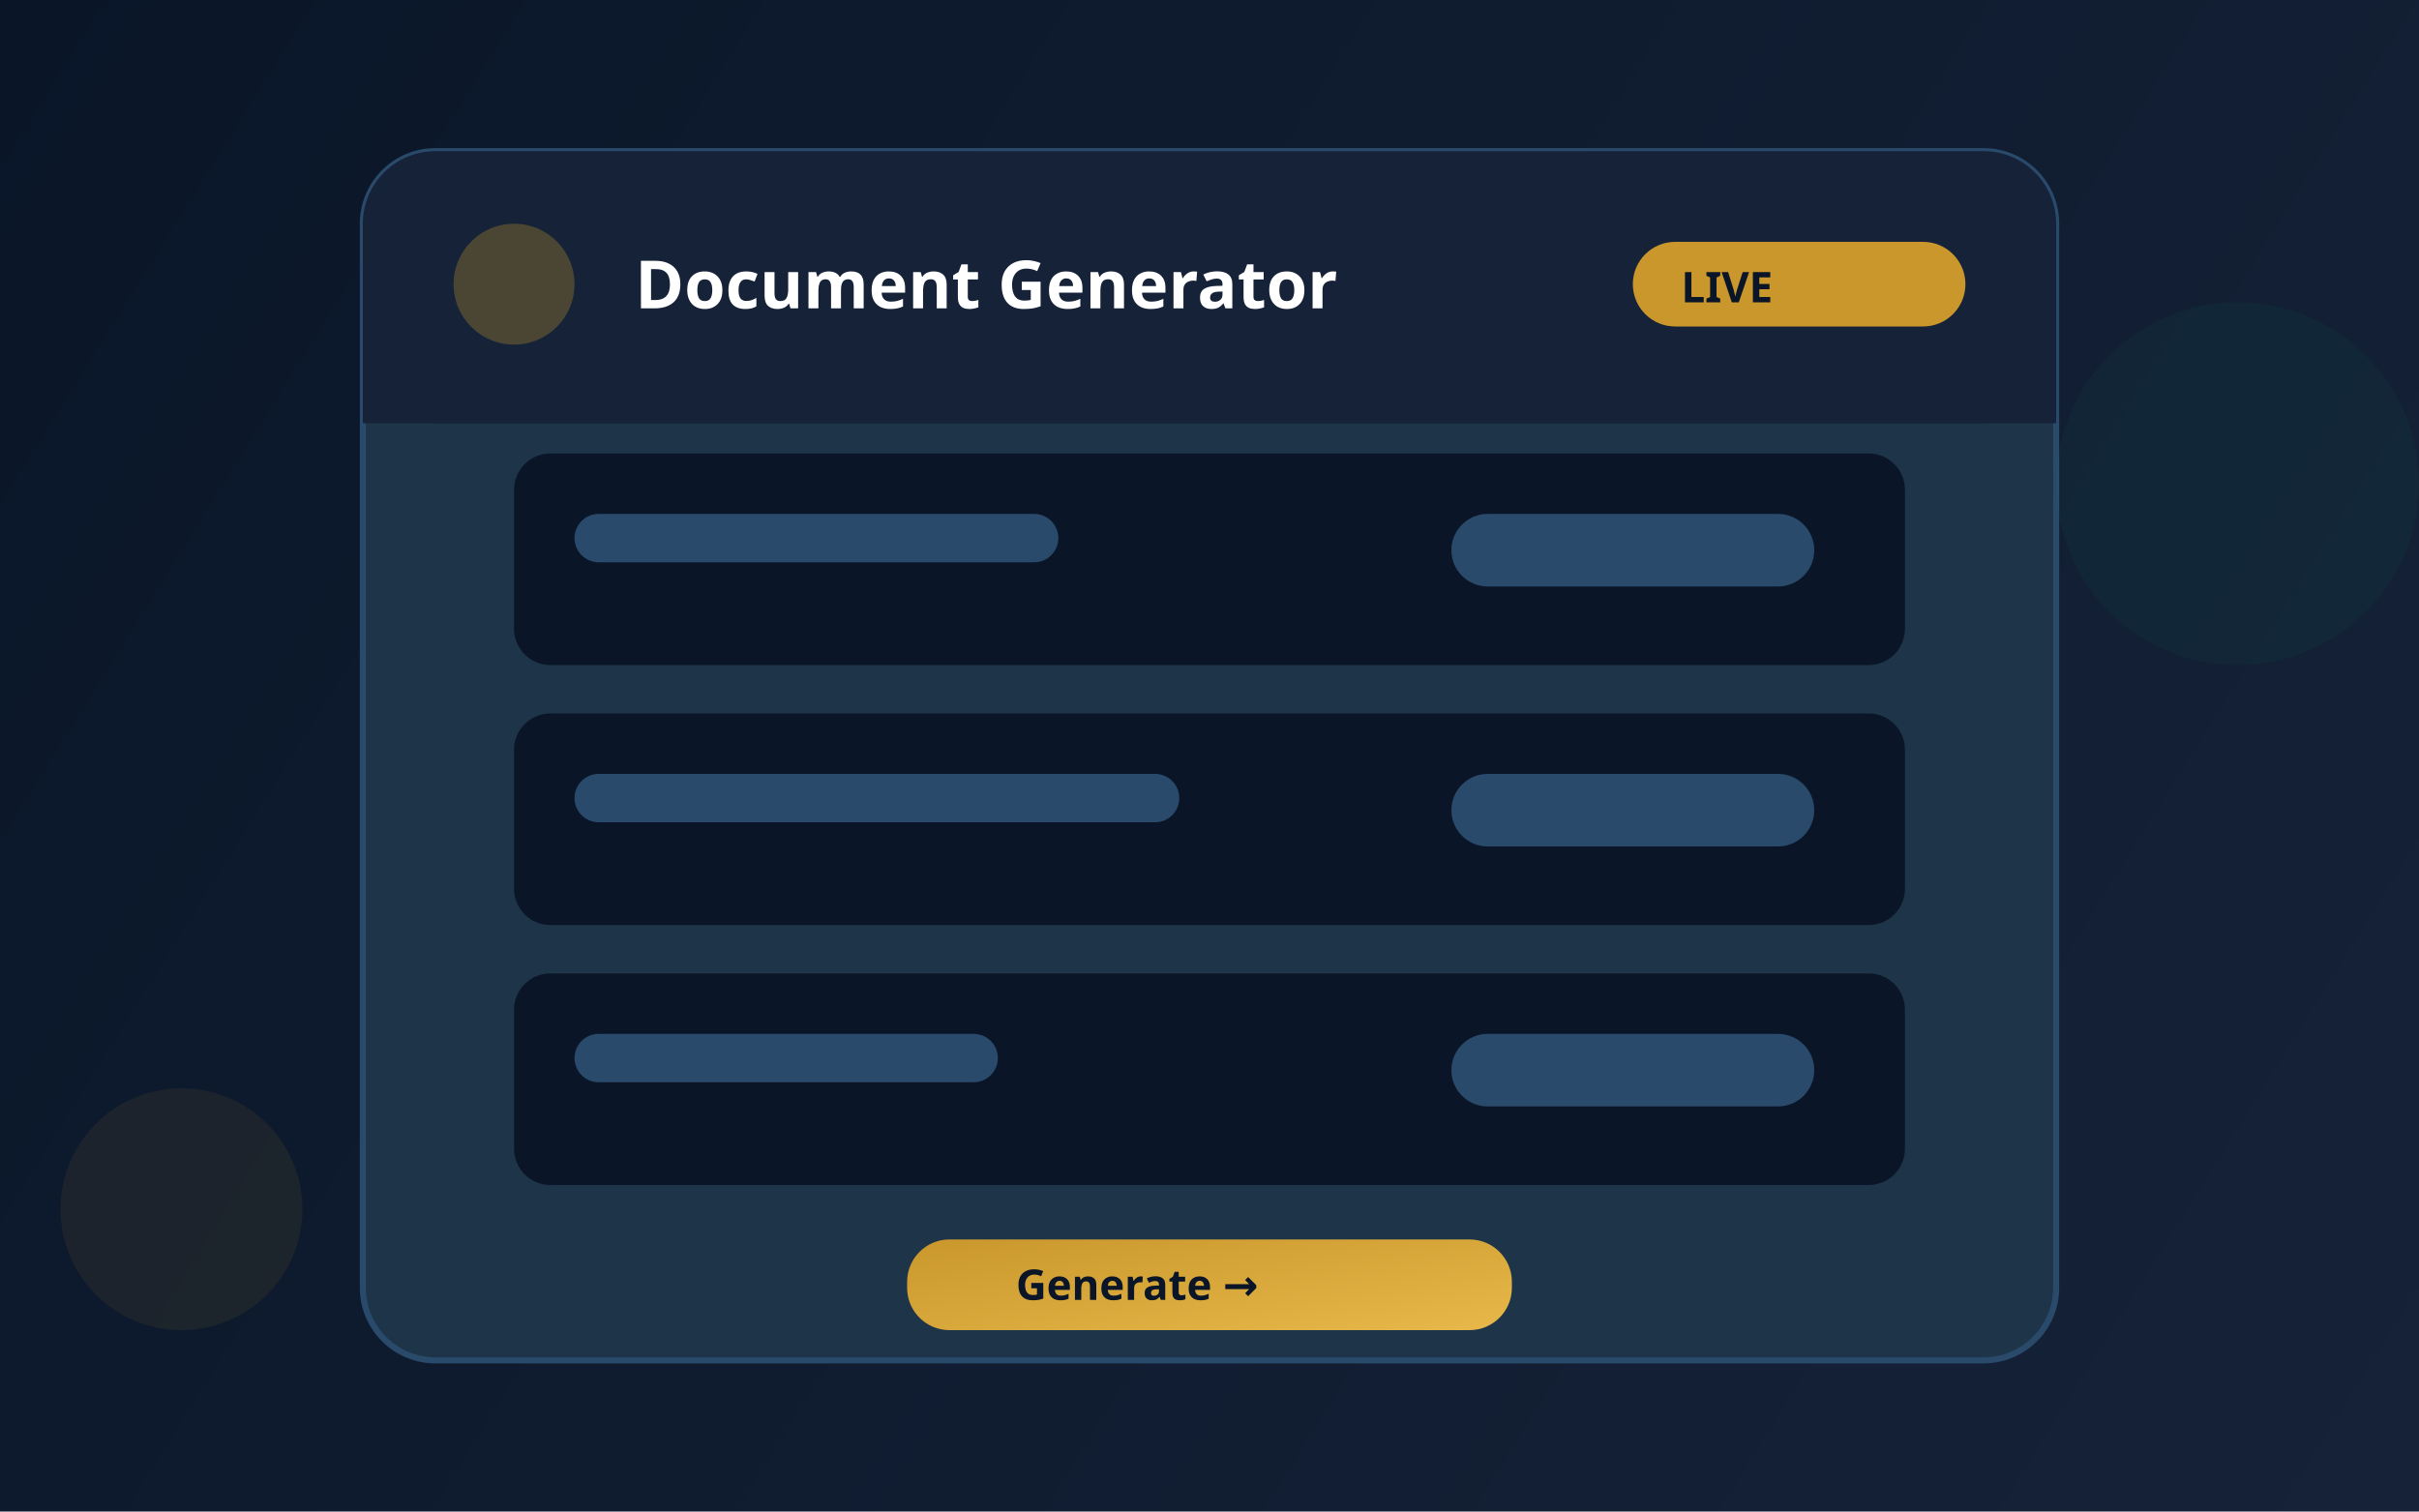
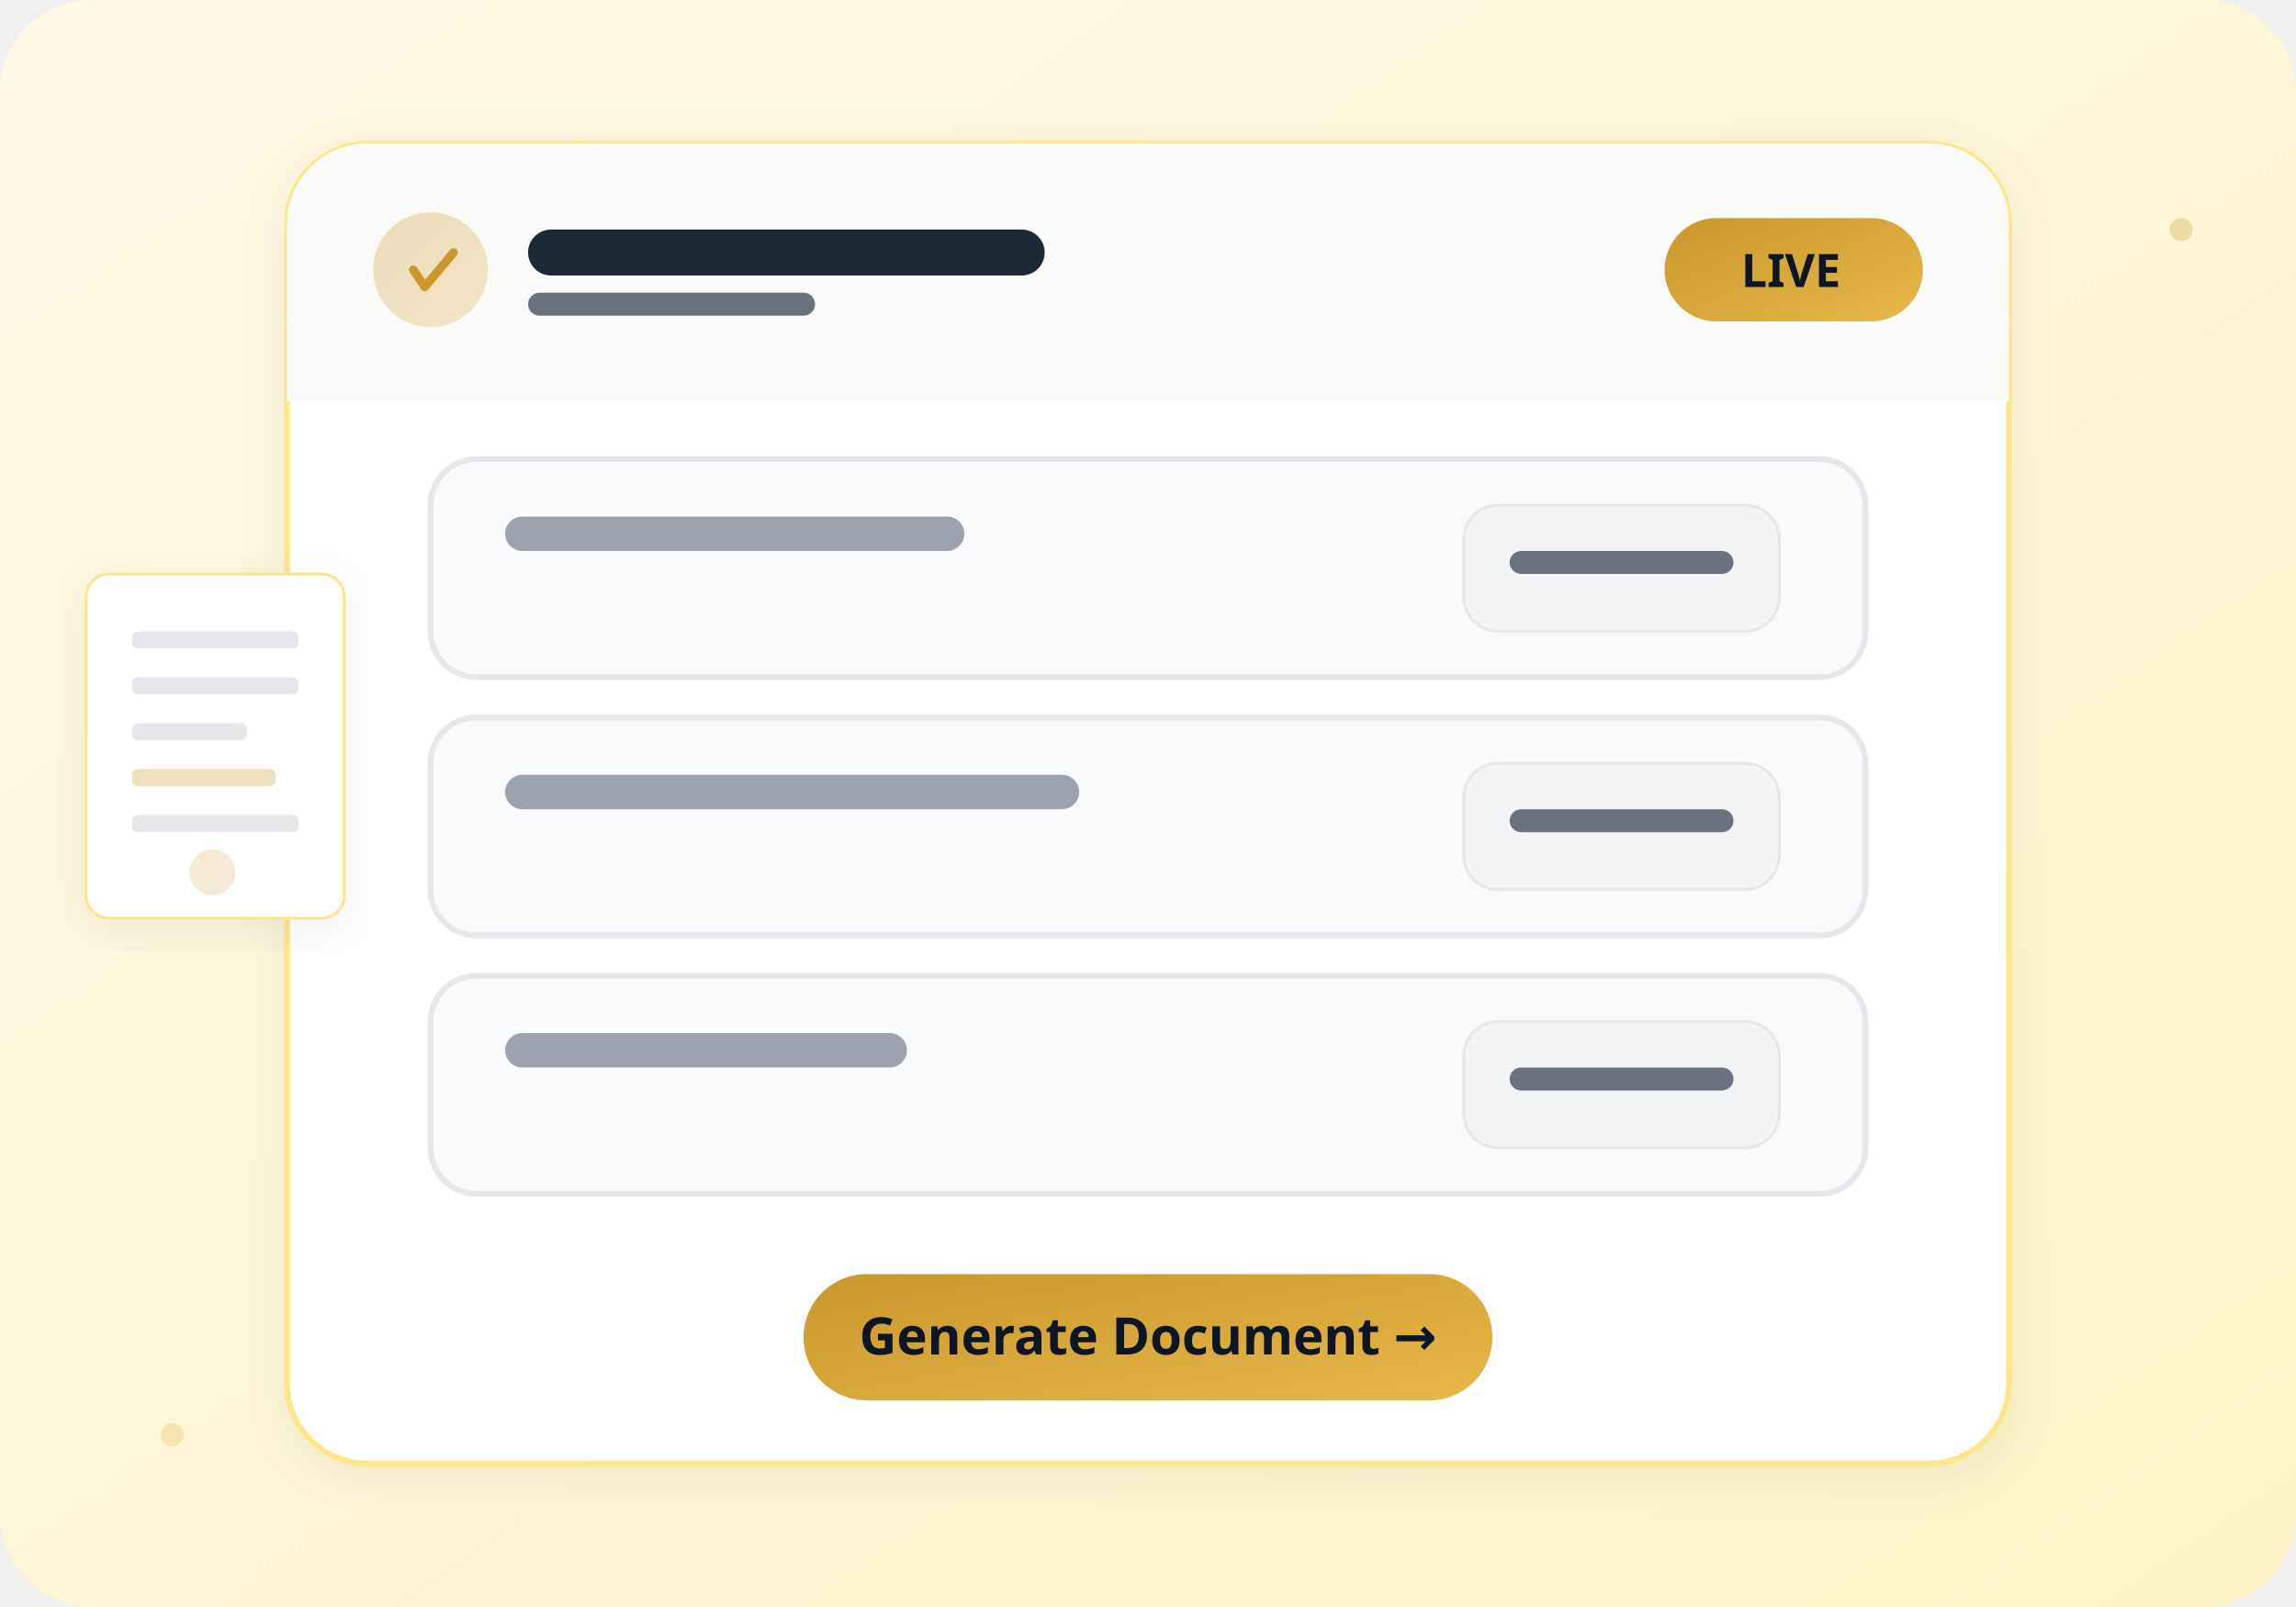
- <svg xmlns="http://www.w3.org/2000/svg" viewBox="0 0 400 250" fill="none">
+ <svg xmlns="http://www.w3.org/2000/svg" viewBox="0 0 400 280">
  <defs>
-     <linearGradient id="bg" x1="0" y1="0" x2="400" y2="250" gradientUnits="userSpaceOnUse">
-       <stop offset="0%" stop-color="#0A1628" />
-       <stop offset="100%" stop-color="#152238" />
+     <linearGradient id="goldBg" x1="0%" y1="0%" x2="100%" y2="100%">
+       <stop offset="0%" stop-color="#FEF9E7" />
+       <stop offset="100%" stop-color="#FEF3C7" />
    </linearGradient>
-     <linearGradient id="gold" x1="0" y1="0" x2="1" y2="1">
+     <linearGradient id="goldGrad" x1="0%" y1="0%" x2="100%" y2="100%">
      <stop offset="0%" stop-color="#C9972B" />
      <stop offset="100%" stop-color="#E8B84B" />
    </linearGradient>
+     <filter id="softShadow">
+       <feDropShadow dx="0" dy="2" stdDeviation="4" flood-color="#000" flood-opacity="0.06" />
+     </filter>
  </defs>
-   <rect width="400" height="250" fill="url(#bg)" />
-   <rect x="60" y="25" width="280" height="200" rx="12" fill="#1E3448" stroke="#2A4A6B" stroke-width="1" />
-   <rect x="60" y="25" width="280" height="45" rx="12" fill="#152238" />
-   <rect x="60" y="50" width="280" height="20" fill="#152238" />
-   <circle cx="85" cy="47" r="10" fill="#C9972B" opacity="0.3" />
-   <text x="105" y="51" font-family="sans-serif" font-size="11" fill="#FFFFFF" font-weight="bold">Document Generator</text>
-   <rect x="270" y="40" width="55" height="14" rx="7" fill="#C9972B" />
-   <text x="278" y="50" font-family="sans-serif" font-size="7" fill="#0A1628" font-weight="bold">LIVE</text>
-   <rect x="85" y="75" width="230" height="35" rx="6" fill="#0A1628" />
-   <rect x="95" y="85" width="80" height="8" rx="4" fill="#2A4A6B" />
-   <rect x="240" y="85" width="60" height="12" rx="6" fill="#2A4A6B" />
-   <rect x="85" y="118" width="230" height="35" rx="6" fill="#0A1628" />
-   <rect x="95" y="128" width="100" height="8" rx="4" fill="#2A4A6B" />
-   <rect x="240" y="128" width="60" height="12" rx="6" fill="#2A4A6B" />
-   <rect x="85" y="161" width="230" height="35" rx="6" fill="#0A1628" />
-   <rect x="95" y="171" width="70" height="8" rx="4" fill="#2A4A6B" />
-   <rect x="240" y="171" width="60" height="12" rx="6" fill="#2A4A6B" />
-   <rect x="150" y="205" width="100" height="15" rx="7" fill="url(#gold)" />
-   <text x="168" y="215" font-family="sans-serif" font-size="7" fill="#0A1628" font-weight="bold">Generate →</text>
-   <circle cx="30" cy="200" r="20" fill="#C9972B" opacity="0.08" />
-   <circle cx="370" cy="80" r="30" fill="#059669" opacity="0.06" />
+   <rect width="400" height="280" rx="16" fill="url(#goldBg)" />
+   <g filter="url(#softShadow)">
+     <rect x="50" y="25" width="300" height="230" rx="14" fill="#FFFFFF" stroke="#FDE68A" stroke-width="1" />
+     <rect x="50" y="25" width="300" height="45" rx="14" fill="#FAFAF9" />
+     <rect x="50" y="55" width="300" height="15" fill="#FAFAF9" />
+     <circle cx="75" cy="47" r="10" fill="url(#goldGrad)" opacity="0.3" />
+     <path d="M72 47 L74 50 L79 44" fill="none" stroke="#C9972B" stroke-width="1.5" stroke-linecap="round" stroke-linejoin="round" />
+     <rect x="92" y="40" width="90" height="8" rx="4" fill="#1F2937" />
+     <rect x="92" y="51" width="50" height="4" rx="2" fill="#6B7280" />
+     <rect x="290" y="38" width="45" height="18" rx="9" fill="url(#goldGrad)" />
+     <text x="312" y="50" font-family="system-ui, sans-serif" font-size="8" fill="#0A1628" font-weight="600" text-anchor="middle">LIVE</text>
+     <rect x="75" y="80" width="250" height="38" rx="8" fill="#F9FAFB" stroke="#E5E7EB" stroke-width="1" />
+     <rect x="88" y="90" width="80" height="6" rx="3" fill="#9CA3AF" />
+     <rect x="255" y="88" width="55" height="22" rx="6" fill="#F3F4F6" stroke="#E5E7EB" stroke-width="0.5" />
+     <rect x="263" y="96" width="39" height="4" rx="2" fill="#6B7280" />
+     <rect x="75" y="125" width="250" height="38" rx="8" fill="#F9FAFB" stroke="#E5E7EB" stroke-width="1" />
+     <rect x="88" y="135" width="100" height="6" rx="3" fill="#9CA3AF" />
+     <rect x="255" y="133" width="55" height="22" rx="6" fill="#F3F4F6" stroke="#E5E7EB" stroke-width="0.5" />
+     <rect x="263" y="141" width="39" height="4" rx="2" fill="#6B7280" />
+     <rect x="75" y="170" width="250" height="38" rx="8" fill="#F9FAFB" stroke="#E5E7EB" stroke-width="1" />
+     <rect x="88" y="180" width="70" height="6" rx="3" fill="#9CA3AF" />
+     <rect x="255" y="178" width="55" height="22" rx="6" fill="#F3F4F6" stroke="#E5E7EB" stroke-width="0.5" />
+     <rect x="263" y="186" width="39" height="4" rx="2" fill="#6B7280" />
+     <rect x="140" y="222" width="120" height="22" rx="11" fill="url(#goldGrad)" />
+     <text x="200" y="236" font-family="system-ui, sans-serif" font-size="9" fill="#0A1628" font-weight="600" text-anchor="middle">Generate Document →</text>
+   </g>
+   <g filter="url(#softShadow)" transform="translate(15, 100)">
+     <rect width="45" height="60" rx="4" fill="#FFFFFF" stroke="#FDE68A" stroke-width="0.5" />
+     <rect x="8" y="10" width="29" height="3" rx="1" fill="#E5E7EB" />
+     <rect x="8" y="18" width="29" height="3" rx="1" fill="#E5E7EB" />
+     <rect x="8" y="26" width="20" height="3" rx="1" fill="#E5E7EB" />
+     <rect x="8" y="34" width="25" height="3" rx="1" fill="#C9972B" opacity="0.3" />
+     <rect x="8" y="42" width="29" height="3" rx="1" fill="#E5E7EB" />
+     <circle cx="22" cy="52" r="4" fill="#C9972B" opacity="0.2" />
+   </g>
+   <circle cx="380" cy="40" r="2" fill="#C9972B" opacity="0.3" />
+   <circle cx="30" cy="250" r="2" fill="#E8B84B" opacity="0.3" />
</svg>
